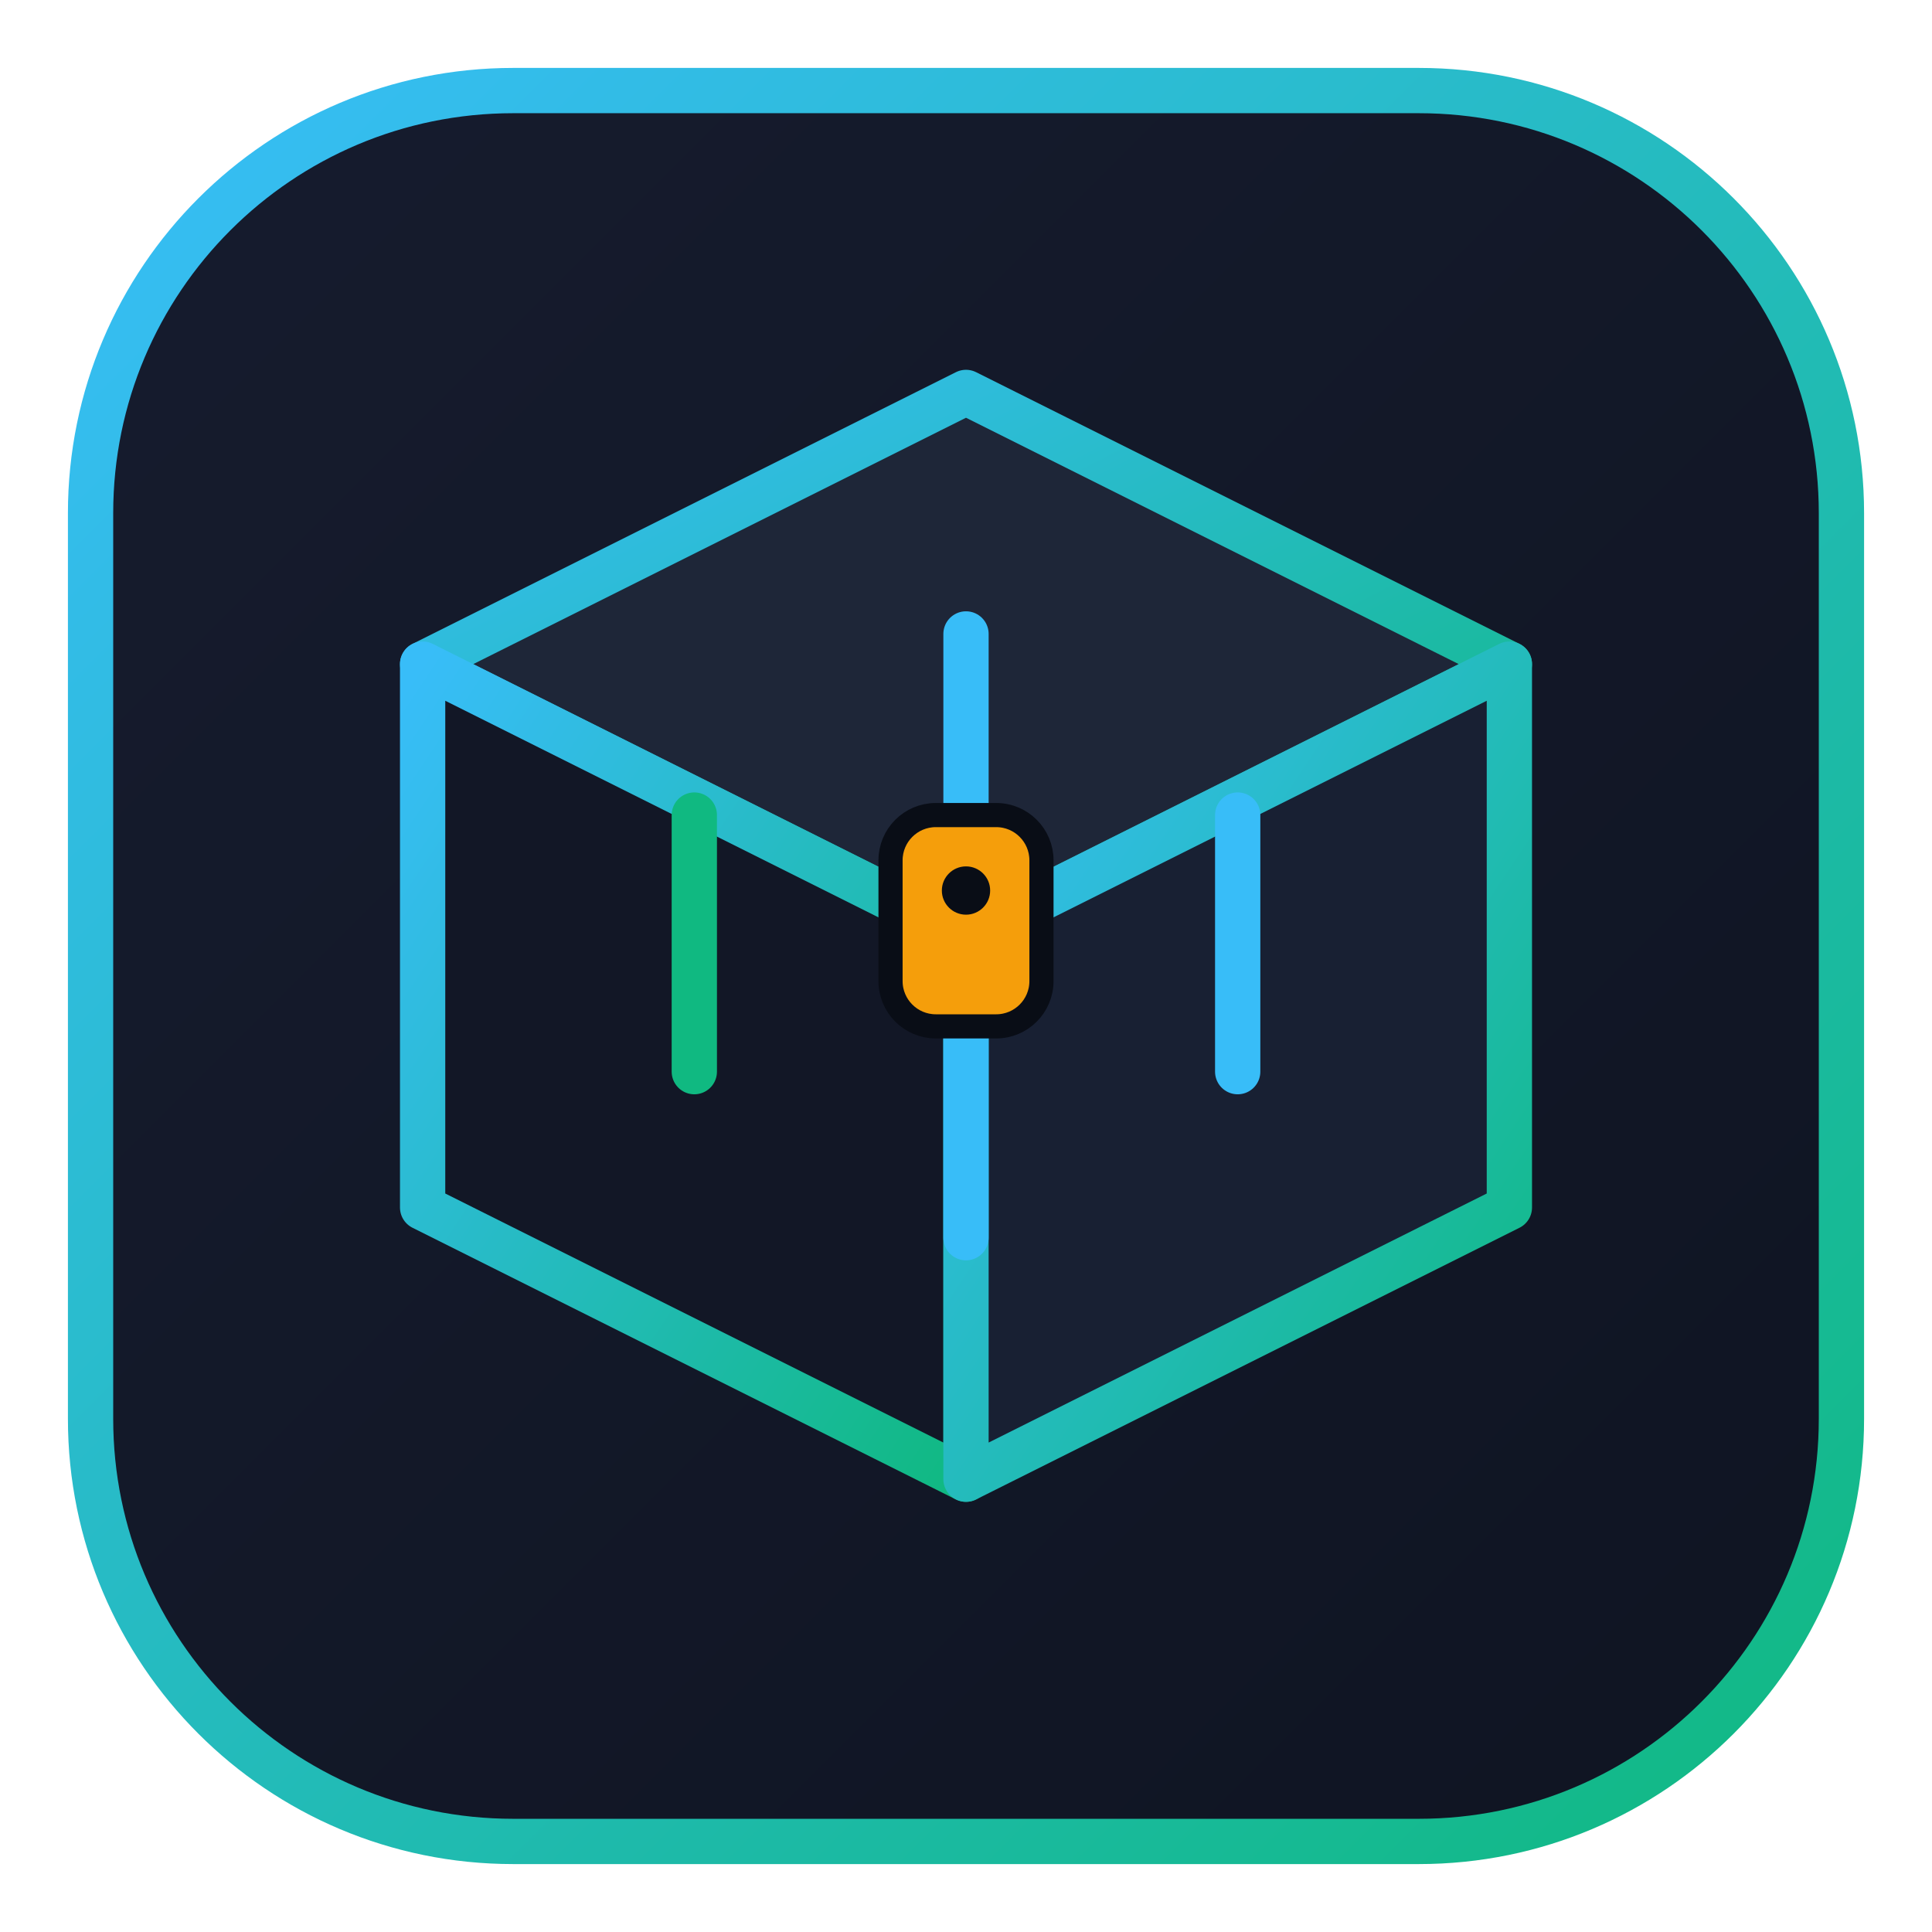
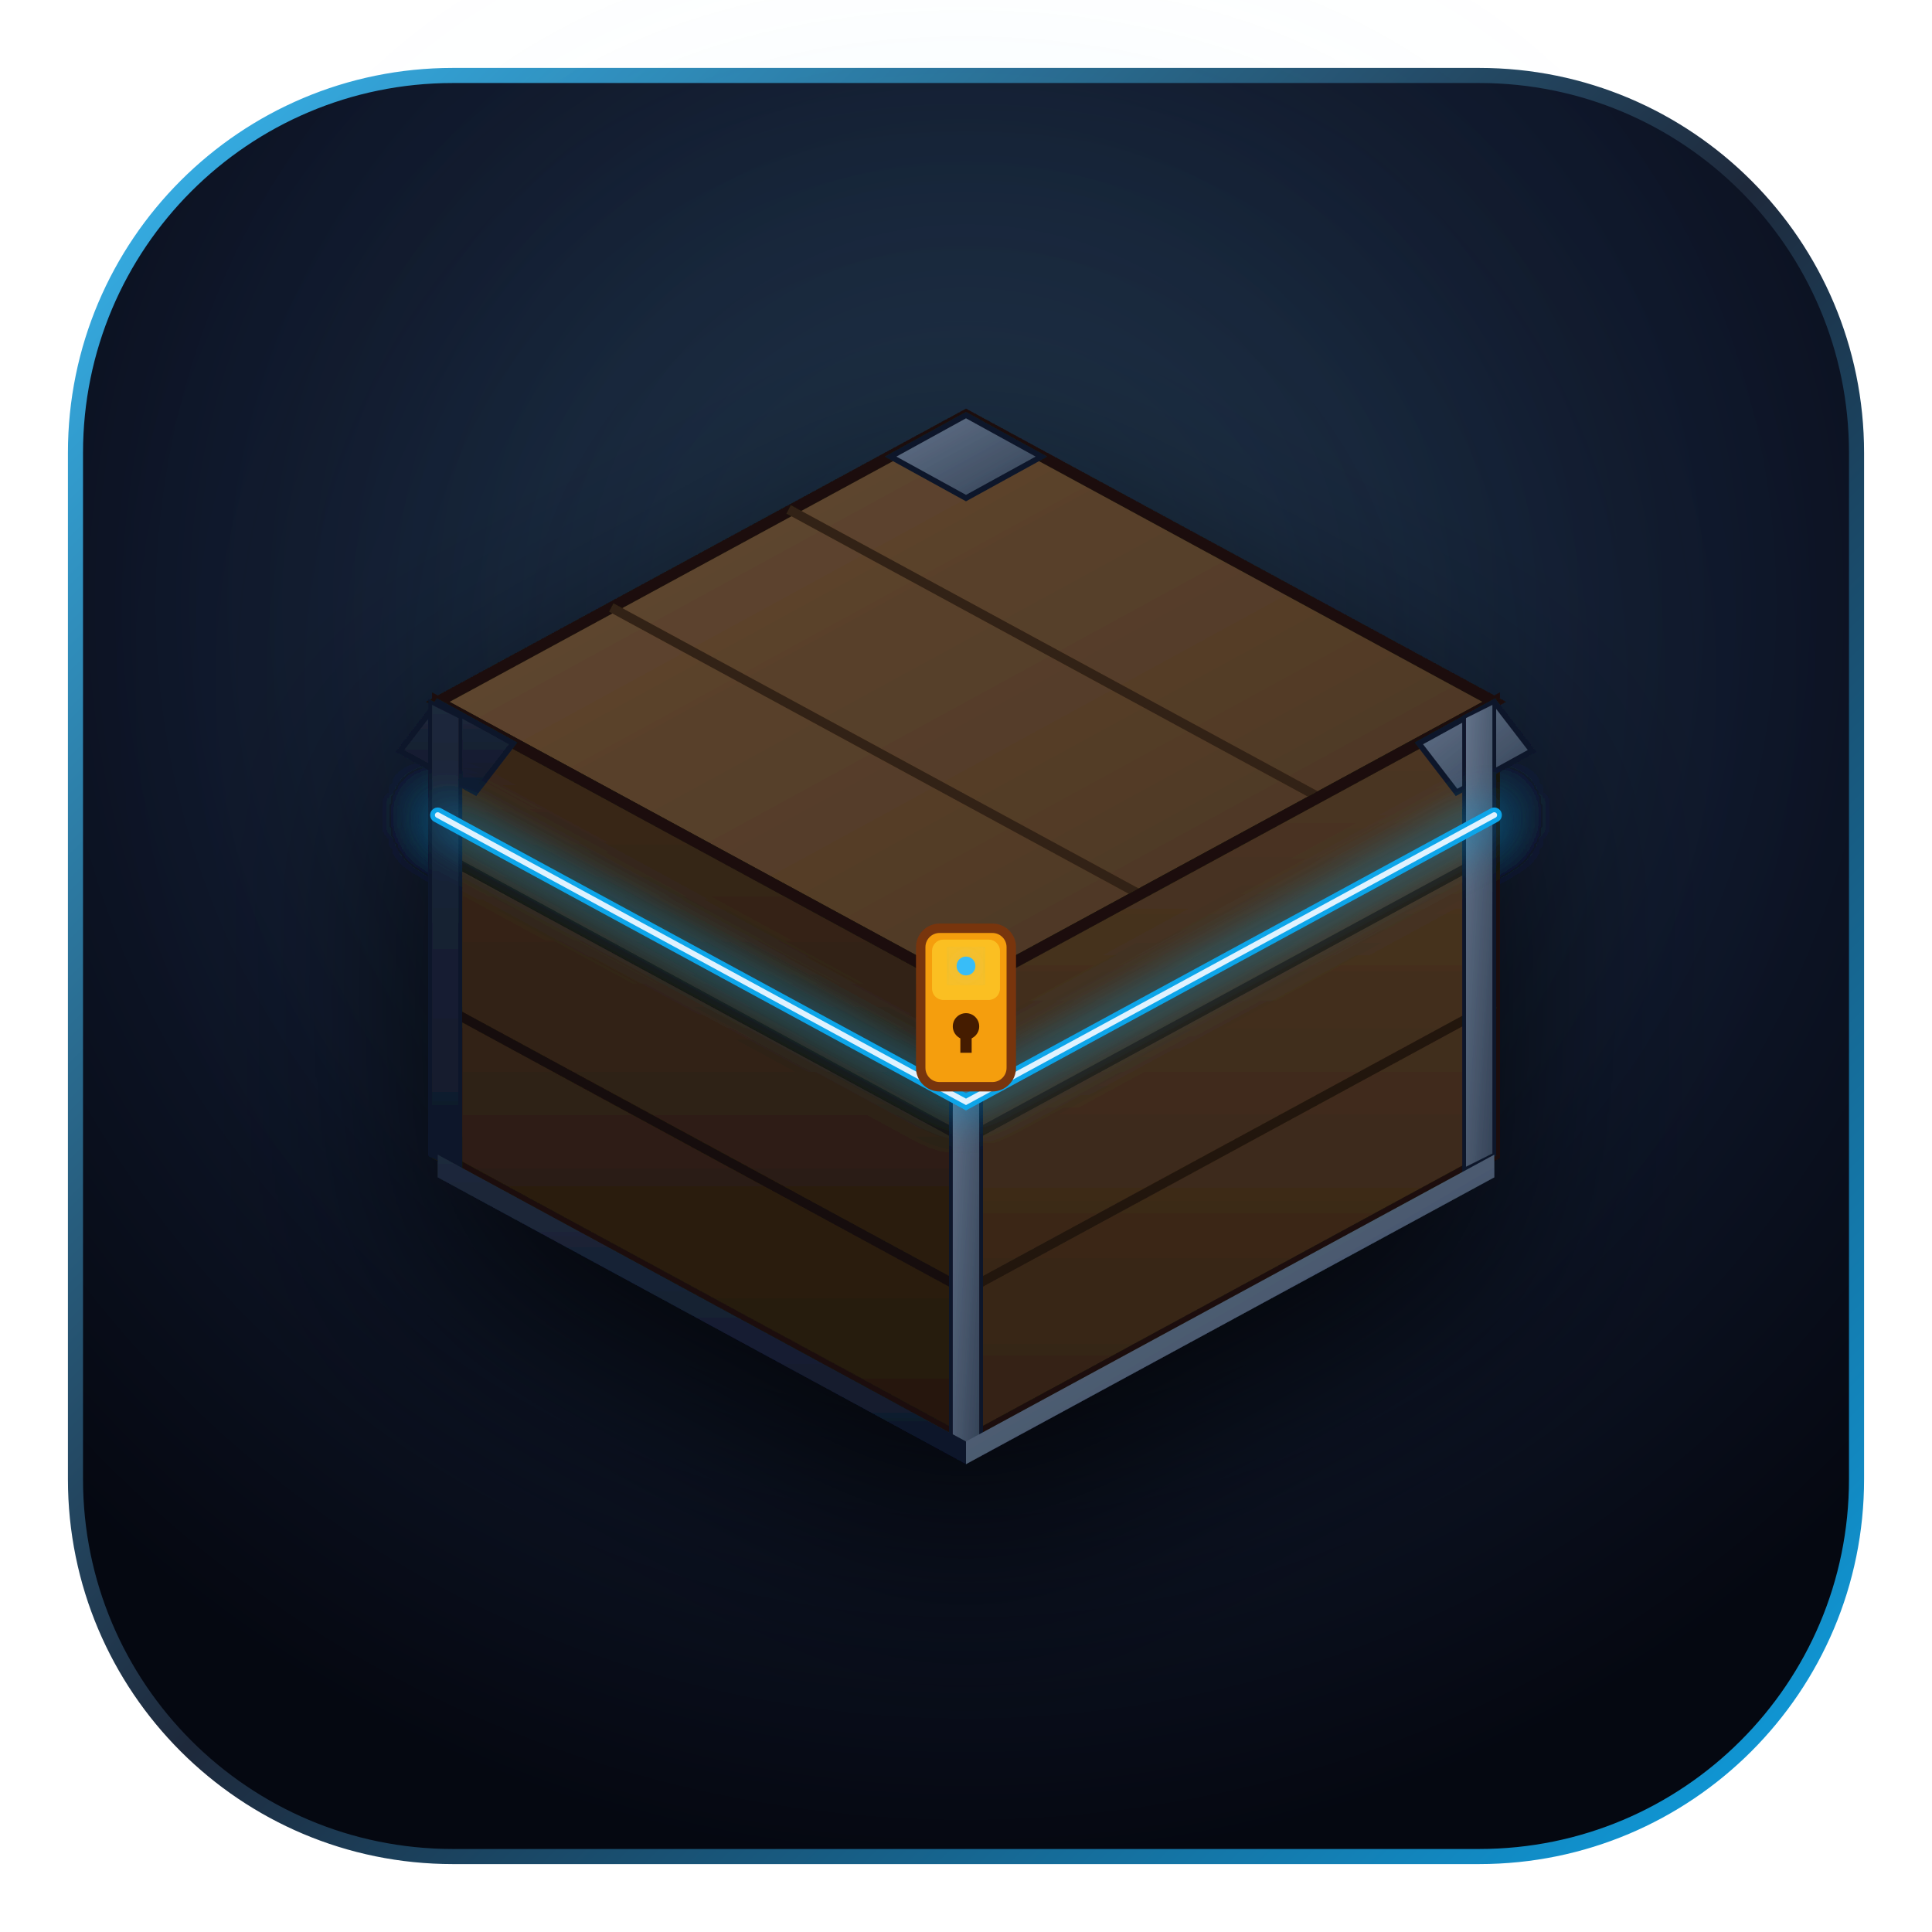
- <svg xmlns="http://www.w3.org/2000/svg" viewBox="0 0 64 64" fill="none">
+ <svg xmlns="http://www.w3.org/2000/svg" viewBox="0 0 512 512" fill="none">
  <defs>
-     <linearGradient id="cl-grad-primary" x1="0%" y1="0%" x2="100%" y2="100%">
+     <radialGradient id="bg-glow" cx="50%" cy="30%" r="70%">
+       <stop offset="0%" stop-color="#1e293b" />
+       <stop offset="60%" stop-color="#0f172a" />
+       <stop offset="100%" stop-color="#050811" />
+     </radialGradient>
+     <linearGradient id="border-grad" x1="0%" y1="0%" x2="100%" y2="100%">
      <stop offset="0%" stop-color="#38bdf8" />
-       <stop offset="100%" stop-color="#10b981" />
+       <stop offset="50%" stop-color="#1e293b" />
+       <stop offset="100%" stop-color="#0ea5e9" />
    </linearGradient>
-     <linearGradient id="cl-grad-dark" x1="0%" y1="0%" x2="100%" y2="100%">
-       <stop offset="0%" stop-color="#161c2e" />
-       <stop offset="100%" stop-color="#0f1422" />
+     <linearGradient id="wood-top" x1="0%" y1="0%" x2="100%" y2="100%">
+       <stop offset="0%" stop-color="#644a32" />
+       <stop offset="100%" stop-color="#483321" />
    </linearGradient>
-     <filter id="cl-glow" x="-20%" y="-20%" width="140%" height="140%">
-       <feGaussianBlur stdDeviation="1.5" result="blur" />
-       <feComposite in="SourceGraphic" in2="blur" operator="over" />
+     <linearGradient id="wood-left" x1="0%" y1="0%" x2="0%" y2="100%">
+       <stop offset="0%" stop-color="#3b291a" />
+       <stop offset="100%" stop-color="#24180d" />
+     </linearGradient>
+     <linearGradient id="wood-right" x1="0%" y1="0%" x2="0%" y2="100%">
+       <stop offset="0%" stop-color="#4d3724" />
+       <stop offset="100%" stop-color="#332214" />
+     </linearGradient>
+     <linearGradient id="iron-light" x1="0%" y1="0%" x2="100%" y2="100%">
+       <stop offset="0%" stop-color="#64748b" />
+       <stop offset="100%" stop-color="#334155" />
+     </linearGradient>
+     <linearGradient id="iron-dark" x1="0%" y1="0%" x2="0%" y2="100%">
+       <stop offset="0%" stop-color="#1e293b" />
+       <stop offset="100%" stop-color="#0f172a" />
+     </linearGradient>
+     <filter id="glow-cyan" x="-50%" y="-50%" width="200%" height="200%">
+       <feGaussianBlur stdDeviation="6" result="blur" />
+       <feMerge>
+         <feMergeNode in="blur" />
+         <feMergeNode in="SourceGraphic" />
+       </feMerge>
+     </filter>
+     <filter id="chest-shadow" x="-20%" y="-20%" width="140%" height="150%">
+       <feDropShadow dx="0" dy="24" stdDeviation="28" flood-color="#000000" flood-opacity="0.8" />
    </filter>
  </defs>
-   <rect x="3" y="3" width="58" height="58" rx="14" fill="url(#cl-grad-dark)" stroke="url(#cl-grad-primary)" stroke-width="1.5" />
-   <polygon points="32,13 50,22 32,31 14,22" fill="#1e2638" stroke="url(#cl-grad-primary)" stroke-width="1.5" stroke-linejoin="round" />
-   <polygon points="14,22 32,31 32,49 14,40" fill="#121726" stroke="url(#cl-grad-primary)" stroke-width="1.5" stroke-linejoin="round" />
-   <polygon points="32,31 50,22 50,40 32,49" fill="#182033" stroke="url(#cl-grad-primary)" stroke-width="1.5" stroke-linejoin="round" />
-   <line x1="32" y1="21" x2="32" y2="41" stroke="#38bdf8" stroke-width="1.5" stroke-linecap="round" />
-   <line x1="23" y1="27" x2="23" y2="35.5" stroke="#10b981" stroke-width="1.5" stroke-linecap="round" />
-   <line x1="41" y1="27" x2="41" y2="35.5" stroke="#38bdf8" stroke-width="1.5" stroke-linecap="round" />
-   <rect x="29.5" y="27" width="5" height="7" rx="1.5" fill="#f59e0b" stroke="#090d16" stroke-width="0.8" />
-   <circle cx="32" cy="29.5" r="0.8" fill="#090d16" />
+   <rect x="20" y="20" width="472" height="472" rx="100" fill="url(#bg-glow)" stroke="url(#border-grad)" stroke-width="4" />
+   <circle cx="256" cy="180" r="160" fill="#38bdf8" opacity="0.06" filter="blur(40px)" />
+   <g filter="url(#chest-shadow)">
+     <polygon points="256,110 396,186 256,262 116,186" fill="url(#wood-top)" stroke="#1a1109" stroke-width="3" />
+     <line x1="209" y1="135" x2="349" y2="211" stroke="#332214" stroke-width="2.5" />
+     <line x1="162" y1="161" x2="302" y2="237" stroke="#332214" stroke-width="2.5" />
+     <polygon points="116,186 256,262 256,382 116,306" fill="url(#wood-left)" stroke="#1a1109" stroke-width="3" />
+     <line x1="116" y1="226" x2="256" y2="302" stroke="#180f08" stroke-width="2.5" />
+     <line x1="116" y1="266" x2="256" y2="342" stroke="#180f08" stroke-width="2.5" />
+     <polygon points="256,262 396,186 396,306 256,382" fill="url(#wood-right)" stroke="#1a1109" stroke-width="3" />
+     <line x1="256" y1="302" x2="396" y2="226" stroke="#24180d" stroke-width="2.5" />
+     <line x1="256" y1="342" x2="396" y2="266" stroke="#24180d" stroke-width="2.5" />
+     <polygon points="256,110 276,121 256,132 236,121" fill="url(#iron-light)" stroke="#0f172a" stroke-width="1.5" />
+     <polygon points="116,186 136,197 126,210 106,199" fill="url(#iron-dark)" stroke="#0f172a" stroke-width="1.5" />
+     <polygon points="396,186 406,199 386,210 376,197" fill="url(#iron-light)" stroke="#0f172a" stroke-width="1.5" />
+     <polygon points="252,260 260,260 260,384 252,384" fill="url(#iron-light)" stroke="#0f172a" stroke-width="1" />
+     <polygon points="114,186 122,190 122,310 114,306" fill="url(#iron-dark)" stroke="#0f172a" stroke-width="1" />
+     <polygon points="396,186 388,190 388,310 396,306" fill="url(#iron-light)" stroke="#0f172a" stroke-width="1" />
+     <polygon points="116,306 256,382 256,388 116,312" fill="url(#iron-dark)" />
+     <polygon points="256,382 396,306 396,312 256,388" fill="url(#iron-light)" />
+     <polyline points="116,216 256,292 396,216" stroke="#0ea5e9" stroke-width="4" stroke-linecap="round" filter="url(#glow-cyan)" />
+     <polyline points="116,216 256,292 396,216" stroke="#e0f2fe" stroke-width="1.5" stroke-linecap="round" />
+     <line x1="186" y1="254" x2="186" y2="344" stroke="#0ea5e9" stroke-width="2" stroke-dasharray="4 6" opacity="0.8" filter="url(#glow-cyan)" />
+     <line x1="326" y1="254" x2="326" y2="344" stroke="#38bdf8" stroke-width="2" stroke-dasharray="4 6" opacity="0.8" filter="url(#glow-cyan)" />
+     <rect x="244" y="246" width="24" height="42" rx="5" fill="#f59e0b" stroke="#78350f" stroke-width="2.5" />
+     <rect x="247" y="249" width="18" height="16" rx="3" fill="#fbbf24" />
+     <circle cx="256" cy="272" r="3.5" fill="#451a03" />
+     <rect x="254.5" y="272" width="3" height="7" fill="#451a03" />
+     <circle cx="256" cy="256" r="2.5" fill="#38bdf8" filter="url(#glow-cyan)" />
+   </g>
</svg>
